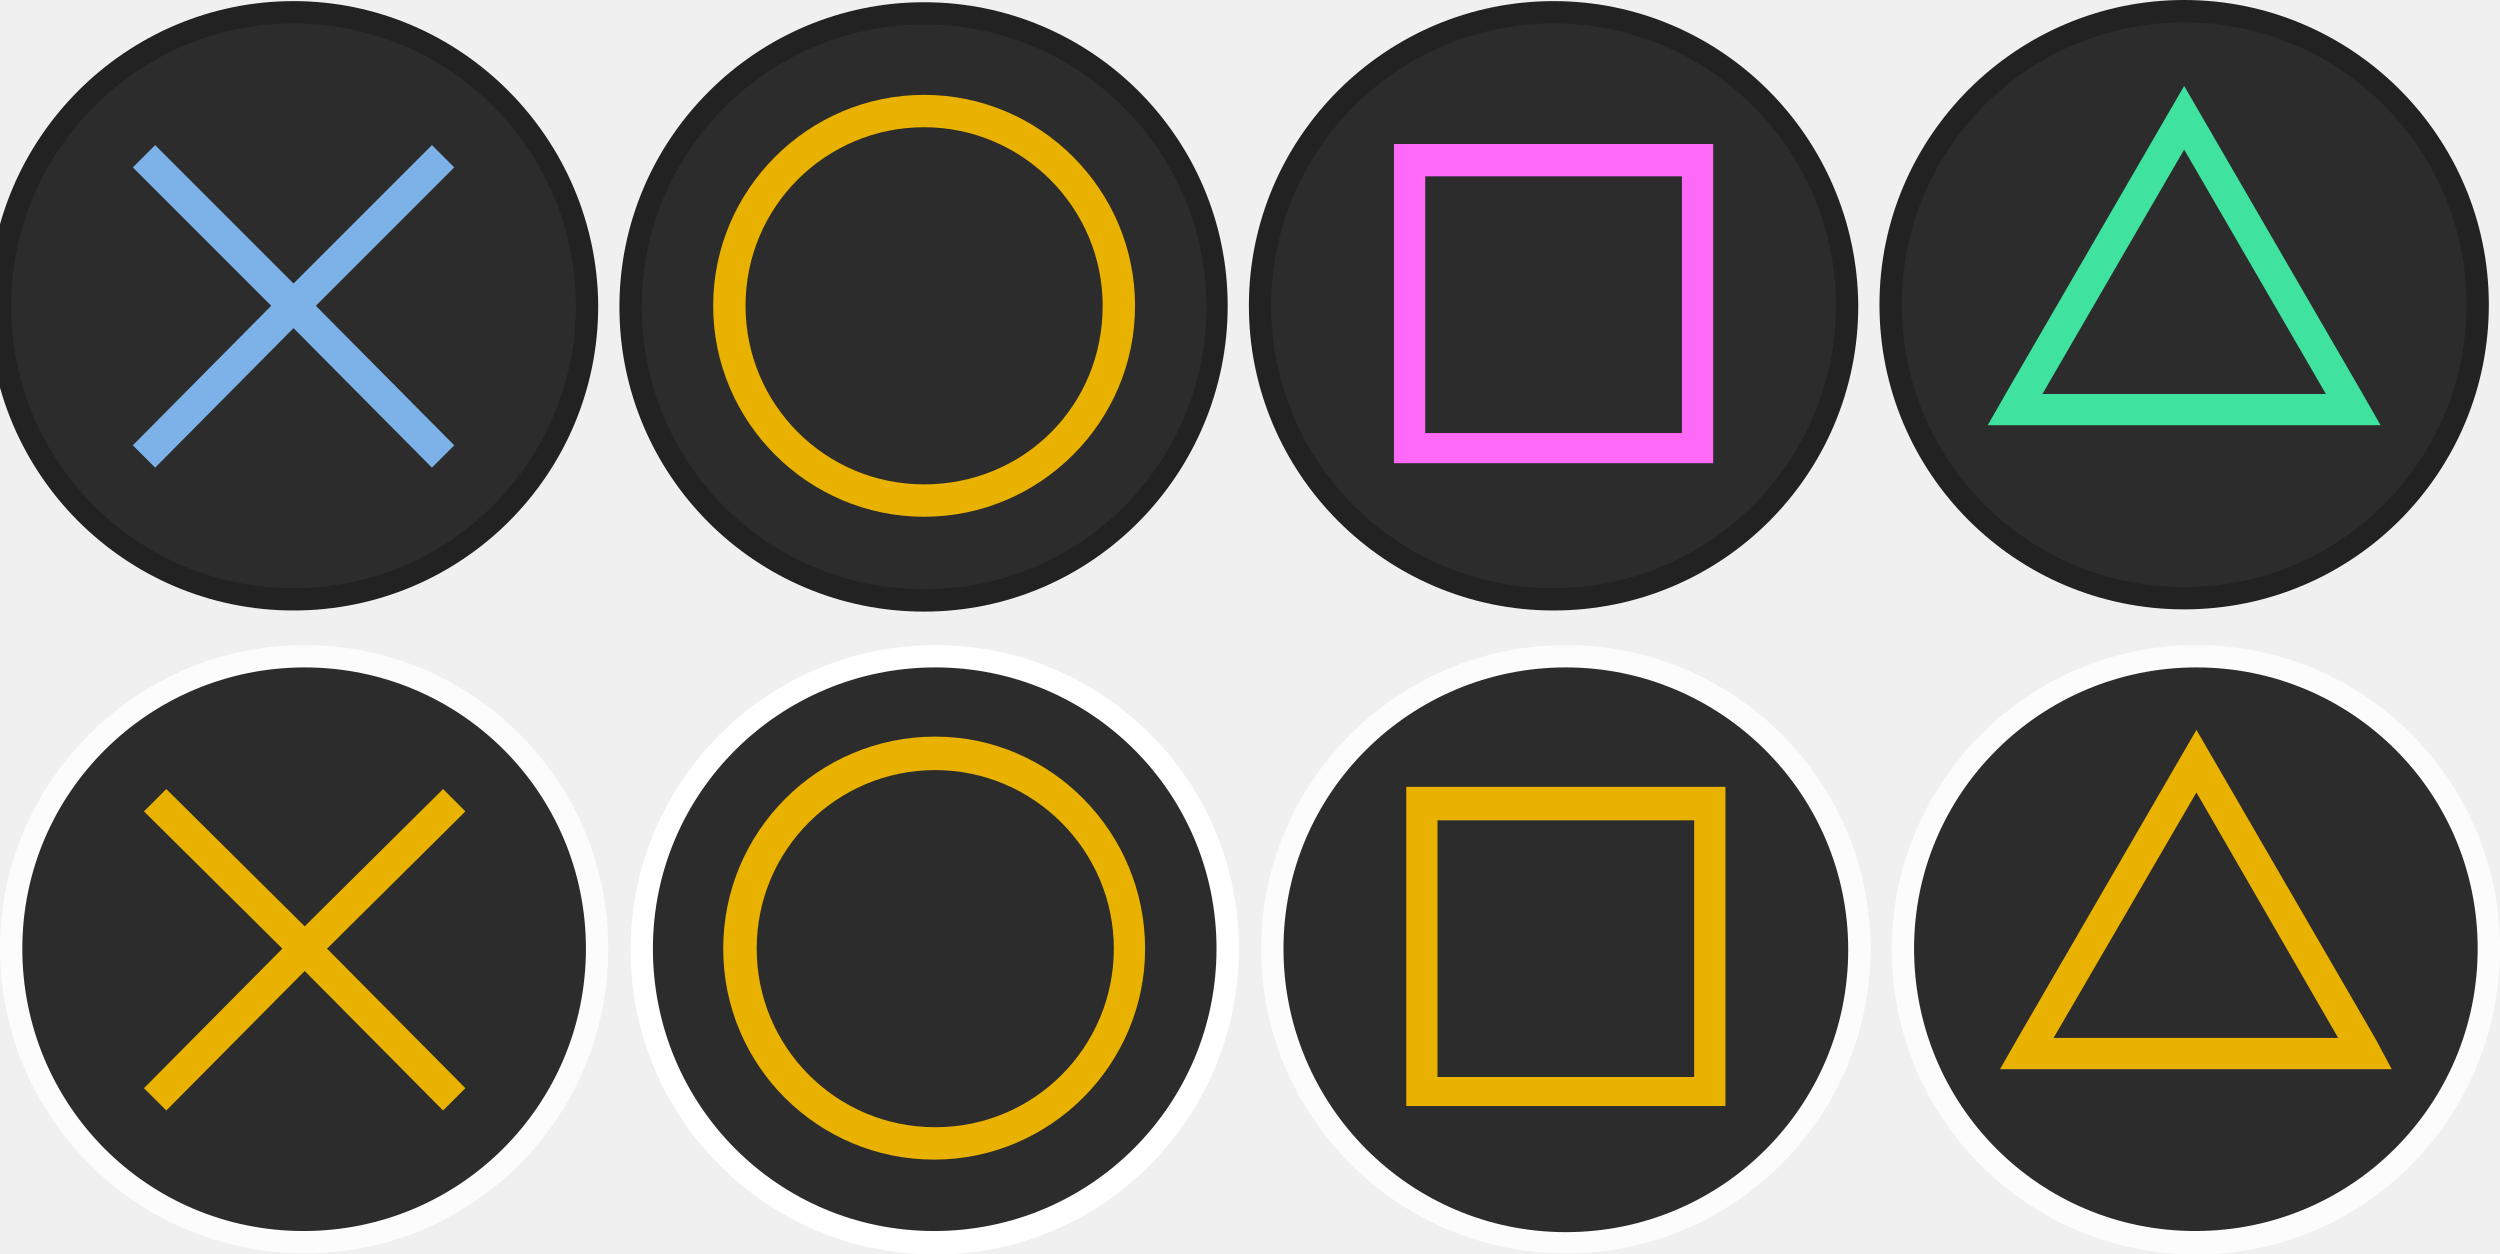
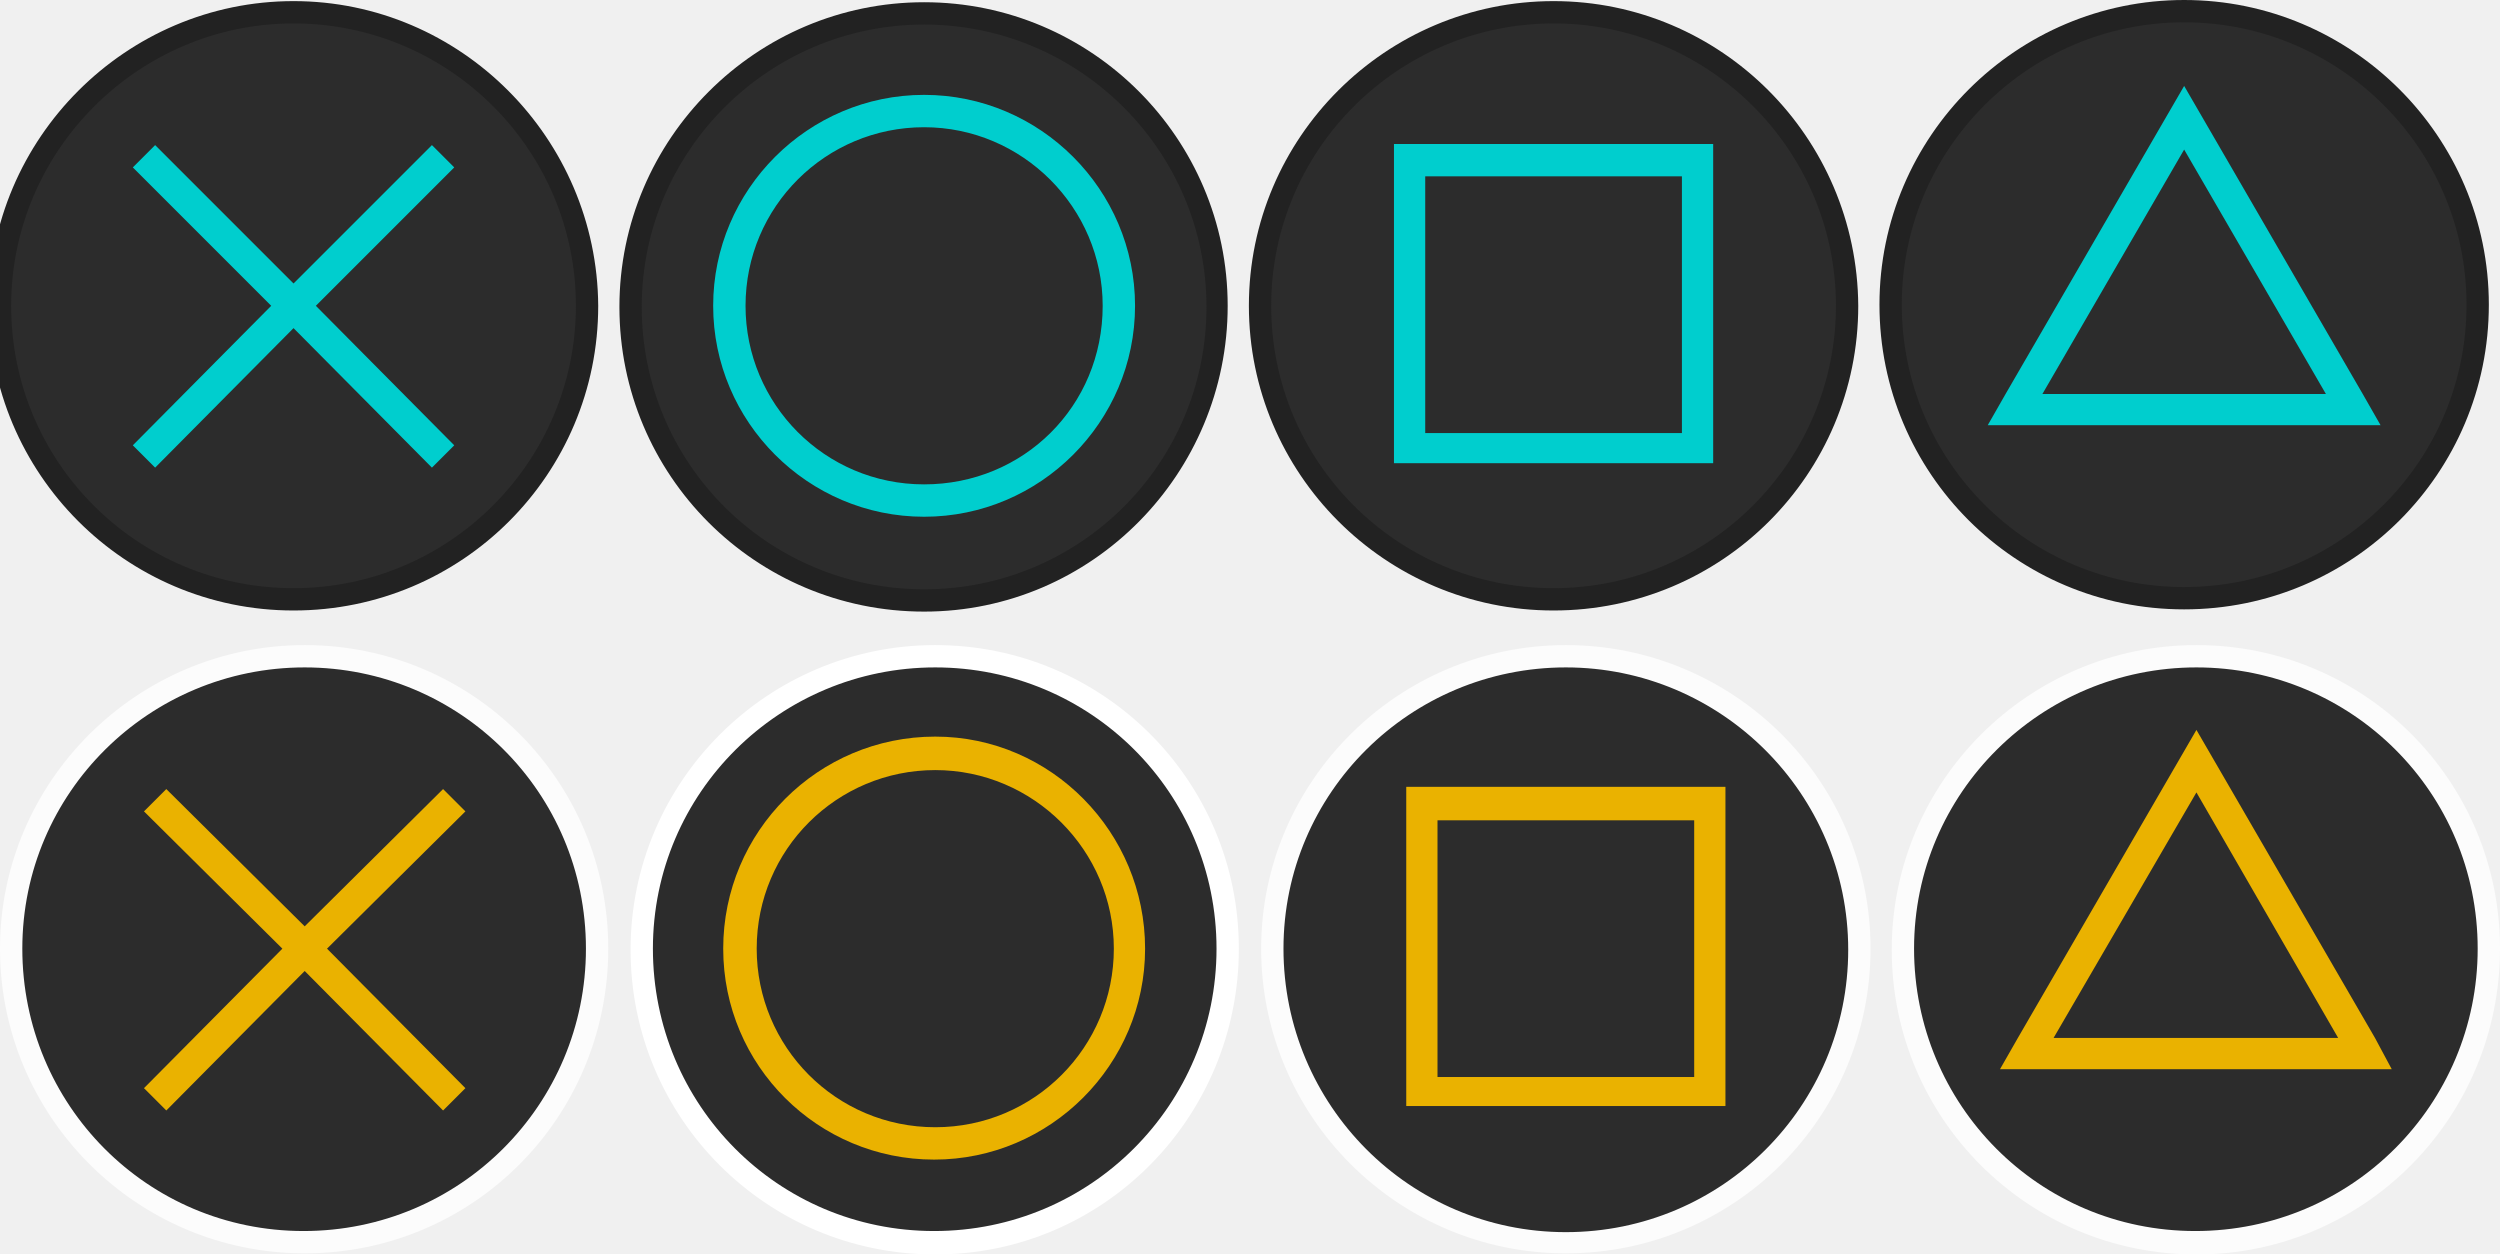
<svg xmlns="http://www.w3.org/2000/svg" version="1.1" id="Layer_1" x="0px" y="0px" viewBox="0 0 224 112.3" style="enable-background:new 0 0 224 112.3;" xml:space="preserve">
  <style type="text/css">
	.st0{fill:#2C2C2C;}
	.st1{fill:#222222;}
- 	.st2{fill:#7CB2E8;}
- 	.st3{fill:#EAB200;}
- 	.st4{fill:#FF69F8;}
- 	.st5{fill:#40E2A0;}
- 	.st6{fill:#FCFCFC;}
- 	.st7{fill:#FFFFFF;}
+ 	.st2{fill:#00CECE;}
+ 	.st3{fill:#FCFCFC;}
+ 	.st4{fill:#EAB200;}
+ 	.st5{fill:#FFFFFF;}
</style>
  <g>
    <g>
      <path class="st0" d="M26.3,53.7C11.8,53.7,0,41.9,0,27.4S11.8,1.1,26.3,1.1s26.3,11.8,26.3,26.3S40.8,53.7,26.3,53.7z" />
      <path class="st1" d="M26.3,2.1c13.9,0,25.3,11.3,25.3,25.3c0,13.9-11.3,25.3-25.3,25.3S1,41.4,1,27.4C1,13.5,12.4,2.1,26.3,2.1     M26.3,0.1C11.3,0.1-1,12.4-1,27.4s12.2,27.3,27.3,27.3s27.3-12.2,27.3-27.3C53.5,12.4,41.3,0.1,26.3,0.1L26.3,0.1z" />
    </g>
    <polygon class="st2" points="40.7,15 38.7,13 26.3,25.4 13.9,13 11.9,15 24.3,27.4 11.9,39.9 13.9,41.9 26.3,29.4 38.7,41.9    40.7,39.9 28.3,27.4  " />
  </g>
  <g>
    <g>
      <path class="st0" d="M82.8,53.6c-14.5,0-26.3-11.8-26.3-26.3S68.3,1.1,82.8,1.1S109,12.9,109,27.4S97.3,53.6,82.8,53.6z" />
      <path class="st1" d="M82.8,2.2c13.9,0,25.3,11.3,25.3,25.3S96.8,52.8,82.8,52.8S57.5,41.5,57.5,27.5S68.9,2.2,82.8,2.2 M82.8,0.2    c-15,0-27.3,12.2-27.3,27.3s12.2,27.3,27.3,27.3S110,42.4,110,27.4S97.8,0.2,82.8,0.2L82.8,0.2z" />
    </g>
-     <path class="st3" d="M82.8,8.5c-10.4,0-18.9,8.5-18.9,18.9s8.5,18.9,18.9,18.9s18.9-8.5,18.9-18.9C101.7,17,93.2,8.5,82.8,8.5z    M82.8,43.4c-8.9,0-16-7.2-16-16c0-8.9,7.2-16,16-16s16,7.2,16,16C98.8,36.4,91.7,43.4,82.8,43.4z" />
+     <path class="st2" d="M82.8,8.5c-10.4,0-18.9,8.5-18.9,18.9s8.5,18.9,18.9,18.9s18.9-8.5,18.9-18.9C101.7,17,93.2,8.5,82.8,8.5z    M82.8,43.4c-8.9,0-16-7.2-16-16c0-8.9,7.2-16,16-16s16,7.2,16,16C98.8,36.4,91.7,43.4,82.8,43.4z" />
  </g>
  <g>
    <g>
      <path class="st0" d="M139.2,53.5c-14.5,0-26.3-11.8-26.3-26.3s11.8-26.3,26.3-26.3s26.3,11.8,26.3,26.3S153.7,53.5,139.2,53.5z" />
      <path class="st1" d="M139.2,2.1c13.9,0,25.3,11.3,25.3,25.3c0,13.9-11.3,25.3-25.3,25.3s-25.3-11.3-25.3-25.3S125.3,2.1,139.2,2.1     M139.2,0.1c-15,0-27.3,12.2-27.3,27.3c0,15,12.2,27.3,27.3,27.3s27.3-12.2,27.3-27.3C166.4,12.3,154.2,0.1,139.2,0.1L139.2,0.1z" />
    </g>
-     <path class="st4" d="M150.7,12.9h-23h-2.8v2.8v23v2.8h2.8h23h2.8v-2.8v-23v-2.8C153.5,12.9,150.7,12.9,150.7,12.9z M150.7,38.8h-23   v-23h23V38.8z" />
+     <path class="st2" d="M150.7,12.9h-23h-2.8v2.8v23v2.8h2.8h23h2.8v-2.8v-23v-2.8C153.5,12.9,150.7,12.9,150.7,12.9z M150.7,38.8h-23   v-23h23V38.8z" />
  </g>
  <g>
    <g>
      <g>
        <path class="st0" d="M195.7,53.5c-14.5,0-26.3-11.8-26.3-26.3s11.8-26.3,26.3-26.3S222,12.7,222,27.2S210.2,53.5,195.7,53.5z" />
        <path class="st1" d="M195.7,2C209.6,2,221,13.3,221,27.3s-11.3,25.3-25.3,25.3s-25.3-11.3-25.3-25.3S181.8,2,195.7,2 M195.7,0     c-15,0-27.3,12.2-27.3,27.3s12.2,27.3,27.3,27.3S223,42.4,223,27.3S210.7,0,195.7,0L195.7,0z" />
      </g>
-       <path class="st5" d="M211.7,35.3l-16-27.6l-16,27.6l-1.6,2.8h3.3h14.3H210h3.3L211.7,35.3z M195.7,35.3H183l12.7-21.9l12.7,21.9    H195.7z" />
+       <path class="st2" d="M211.7,35.3l-16-27.6l-16,27.6l-1.6,2.8h3.3h14.3H210h3.3L211.7,35.3z M195.7,35.3H183l12.7-21.9l12.7,21.9    H195.7z" />
    </g>
  </g>
  <g>
    <g>
      <path class="st0" d="M27.3,111.3C12.8,111.3,1,99.5,1,85s11.8-26.3,26.3-26.3S53.5,70.5,53.5,85S41.8,111.3,27.3,111.3z" />
-       <path class="st6" d="M27.3,59.8C41.2,59.8,52.5,71,52.5,85s-11.3,25.3-25.3,25.3S2,99,2,85S13.4,59.8,27.3,59.8 M27.3,57.8    C12.3,57.8,0,70,0,85s12.2,27.3,27.3,27.3S54.5,100.1,54.5,85S42.3,57.8,27.3,57.8L27.3,57.8z" />
+       <path class="st3" d="M27.3,59.8C41.2,59.8,52.5,71,52.5,85s-11.3,25.3-25.3,25.3S2,99,2,85S13.4,59.8,27.3,59.8 M27.3,57.8    C12.3,57.8,0,70,0,85s12.2,27.3,27.3,27.3S54.5,100.1,54.5,85S42.3,57.8,27.3,57.8L27.3,57.8z" />
    </g>
-     <polygon class="st3" points="41.7,72.7 39.7,70.7 27.3,83 14.9,70.7 12.9,72.7 25.3,85 12.9,97.5 14.9,99.5 27.3,87 39.7,99.5    41.7,97.5 29.3,85  " />
+     <polygon class="st4" points="41.7,72.7 39.7,70.7 27.3,83 14.9,70.7 12.9,72.7 25.3,85 12.9,97.5 14.9,99.5 27.3,87 39.7,99.5    41.7,97.5 29.3,85  " />
  </g>
  <g>
    <g>
      <path class="st0" d="M83.8,111.2c-14.5,0-26.3-11.8-26.3-26.3s11.8-26.3,26.3-26.3S110,70.4,110,84.9S98.3,111.2,83.8,111.2z" />
-       <path class="st7" d="M83.8,59.8C97.7,59.8,109,71,109,85s-11.3,25.3-25.3,25.3S58.5,99,58.5,85S69.9,59.8,83.8,59.8 M83.8,57.8    c-15,0-27.3,12.2-27.3,27.3s12.2,27.3,27.3,27.3S111,100.1,111,85S98.8,57.8,83.8,57.8L83.8,57.8z" />
+       <path class="st5" d="M83.8,59.8C97.7,59.8,109,71,109,85s-11.3,25.3-25.3,25.3S58.5,99,58.5,85S69.9,59.8,83.8,59.8 M83.8,57.8    c-15,0-27.3,12.2-27.3,27.3s12.2,27.3,27.3,27.3S111,100.1,111,85S98.8,57.8,83.8,57.8L83.8,57.8z" />
    </g>
-     <path class="st3" d="M83.8,66c-10.5,0-19,8.5-19,19s8.5,18.9,18.9,18.9s18.9-8.5,18.9-18.9S94.2,66,83.8,66z M83.8,101   c-8.9,0-16-7.2-16-16c0-8.9,7.2-16,16-16s16,7.2,16,16S92.7,101,83.8,101z" />
+     <path class="st4" d="M83.8,66c-10.5,0-19,8.5-19,19s8.5,18.9,18.9,18.9s18.9-8.5,18.9-18.9S94.2,66,83.8,66z M83.8,101   c-8.9,0-16-7.2-16-16c0-8.9,7.2-16,16-16s16,7.2,16,16S92.7,101,83.8,101z" />
  </g>
  <g>
    <g>
      <path class="st0" d="M140.3,111.2c-14.5,0-26.3-11.8-26.3-26.3s11.8-26.3,26.3-26.3s26.3,11.8,26.3,26.3S154.8,111.2,140.3,111.2z    " />
-       <path class="st6" d="M140.3,59.8c13.9,0,25.3,11.3,25.3,25.3s-11.3,25.3-25.3,25.3S115,99,115,85S126.4,59.8,140.3,59.8     M140.3,57.8C125.3,57.8,113,70,113,85s12.2,27.3,27.3,27.3s27.3-12.2,27.3-27.3S155.3,57.8,140.3,57.8L140.3,57.8z" />
+       <path class="st3" d="M140.3,59.8c13.9,0,25.3,11.3,25.3,25.3s-11.3,25.3-25.3,25.3S115,99,115,85S126.4,59.8,140.3,59.8     M140.3,57.8C125.3,57.8,113,70,113,85s12.2,27.3,27.3,27.3s27.3-12.2,27.3-27.3S155.3,57.8,140.3,57.8L140.3,57.8z" />
    </g>
-     <path class="st3" d="M151.8,70.5h-23H126v2.8v23v2.8h2.8h23h2.8v-2.8v-23v-2.8H151.8z M151.8,96.5h-23v-23h23V96.5z" />
+     <path class="st4" d="M151.8,70.5h-23H126v2.8v23v2.8h2.8h23h2.8v-2.8v-23v-2.8H151.8z M151.8,96.5h-23v-23h23V96.5z" />
  </g>
  <g>
    <g>
      <g>
        <g>
          <path class="st0" d="M196.8,111.3c-14.5,0-26.3-11.8-26.3-26.3s11.8-26.3,26.3-26.3S223,70.5,223,85S211.3,111.3,196.8,111.3z" />
-           <path class="st6" d="M196.8,59.8C210.7,59.8,222,71,222,85s-11.3,25.3-25.3,25.3S171.5,99,171.5,85S182.9,59.8,196.8,59.8       M196.8,57.8c-15,0-27.3,12.2-27.3,27.3s12.2,27.3,27.3,27.3S224,100.1,224,85S211.8,57.8,196.8,57.8L196.8,57.8z" />
+           <path class="st3" d="M196.8,59.8C210.7,59.8,222,71,222,85s-11.3,25.3-25.3,25.3S171.5,99,171.5,85S182.9,59.8,196.8,59.8       M196.8,57.8c-15,0-27.3,12.2-27.3,27.3s12.2,27.3,27.3,27.3S224,100.1,224,85S211.8,57.8,196.8,57.8L196.8,57.8z" />
        </g>
-         <path class="st3" d="M212.8,93l-16-27.6l-16,27.6l-1.6,2.8h3.3h14.3H211h3.3L212.8,93z M196.8,93H184l12.8-22l12.7,22H196.8z" />
+         <path class="st4" d="M212.8,93l-16-27.6l-16,27.6l-1.6,2.8h3.3h14.3H211h3.3L212.8,93z M196.8,93H184l12.8-22l12.7,22H196.8z" />
      </g>
    </g>
  </g>
</svg>
